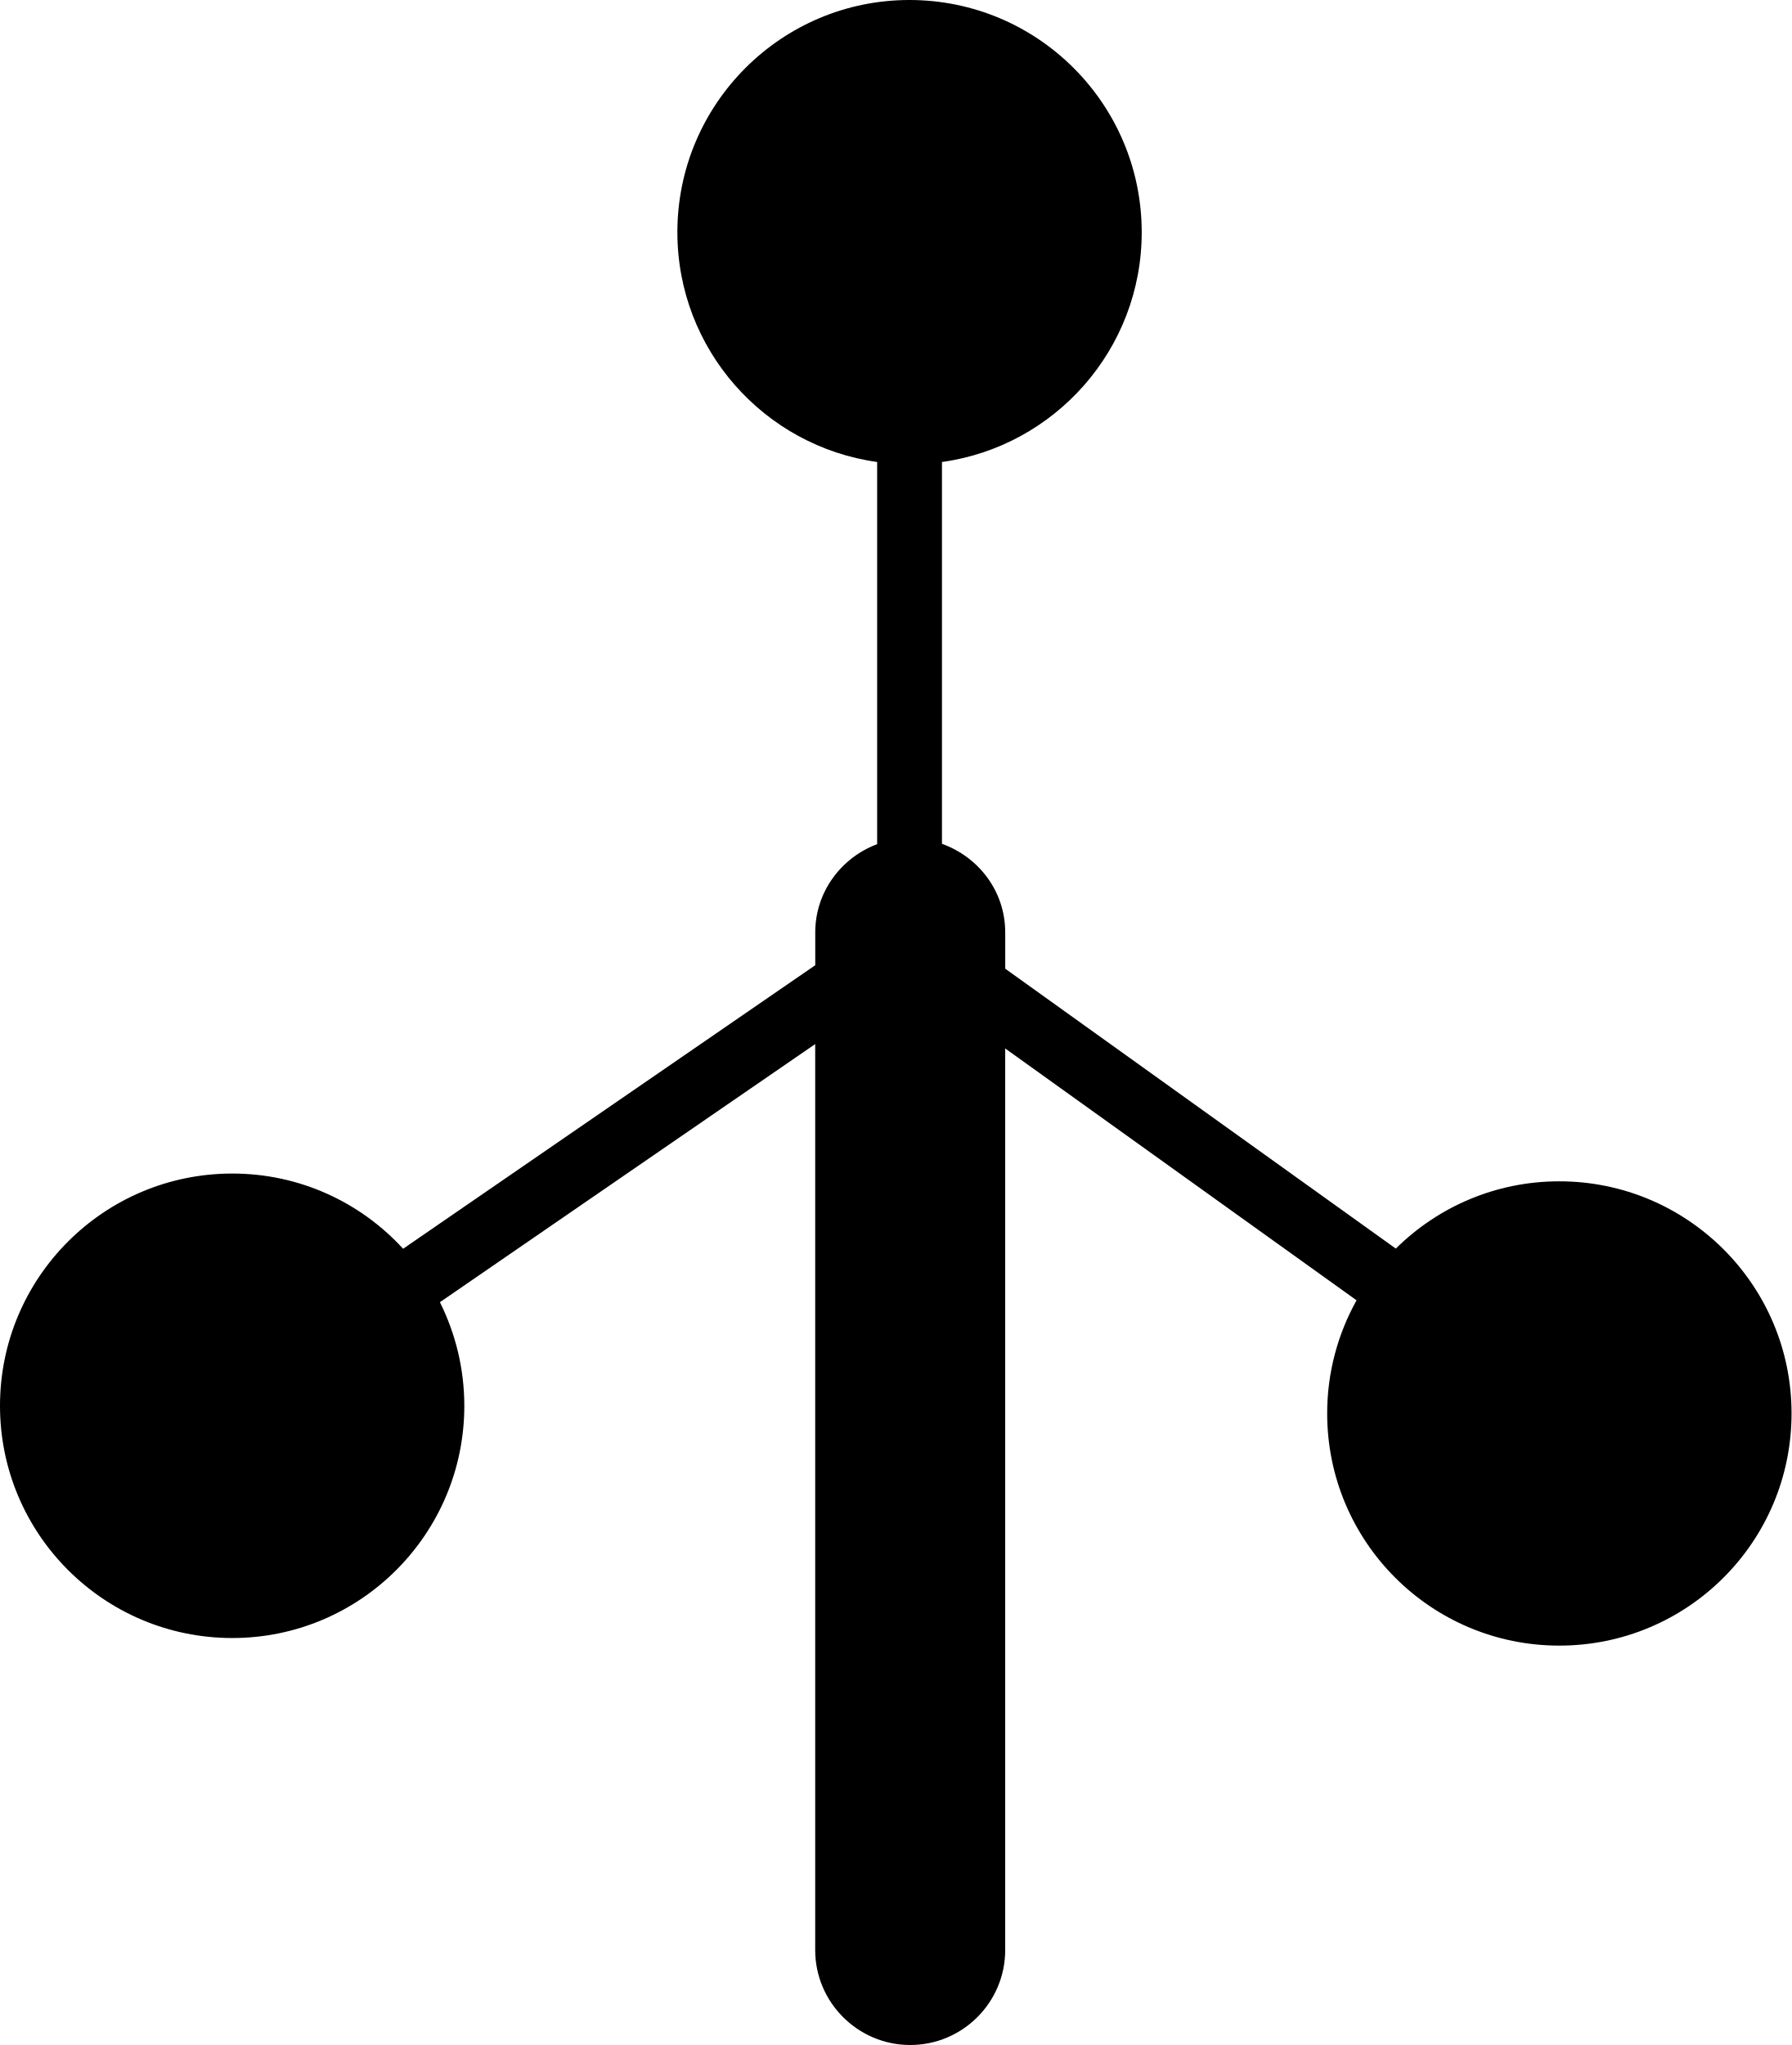
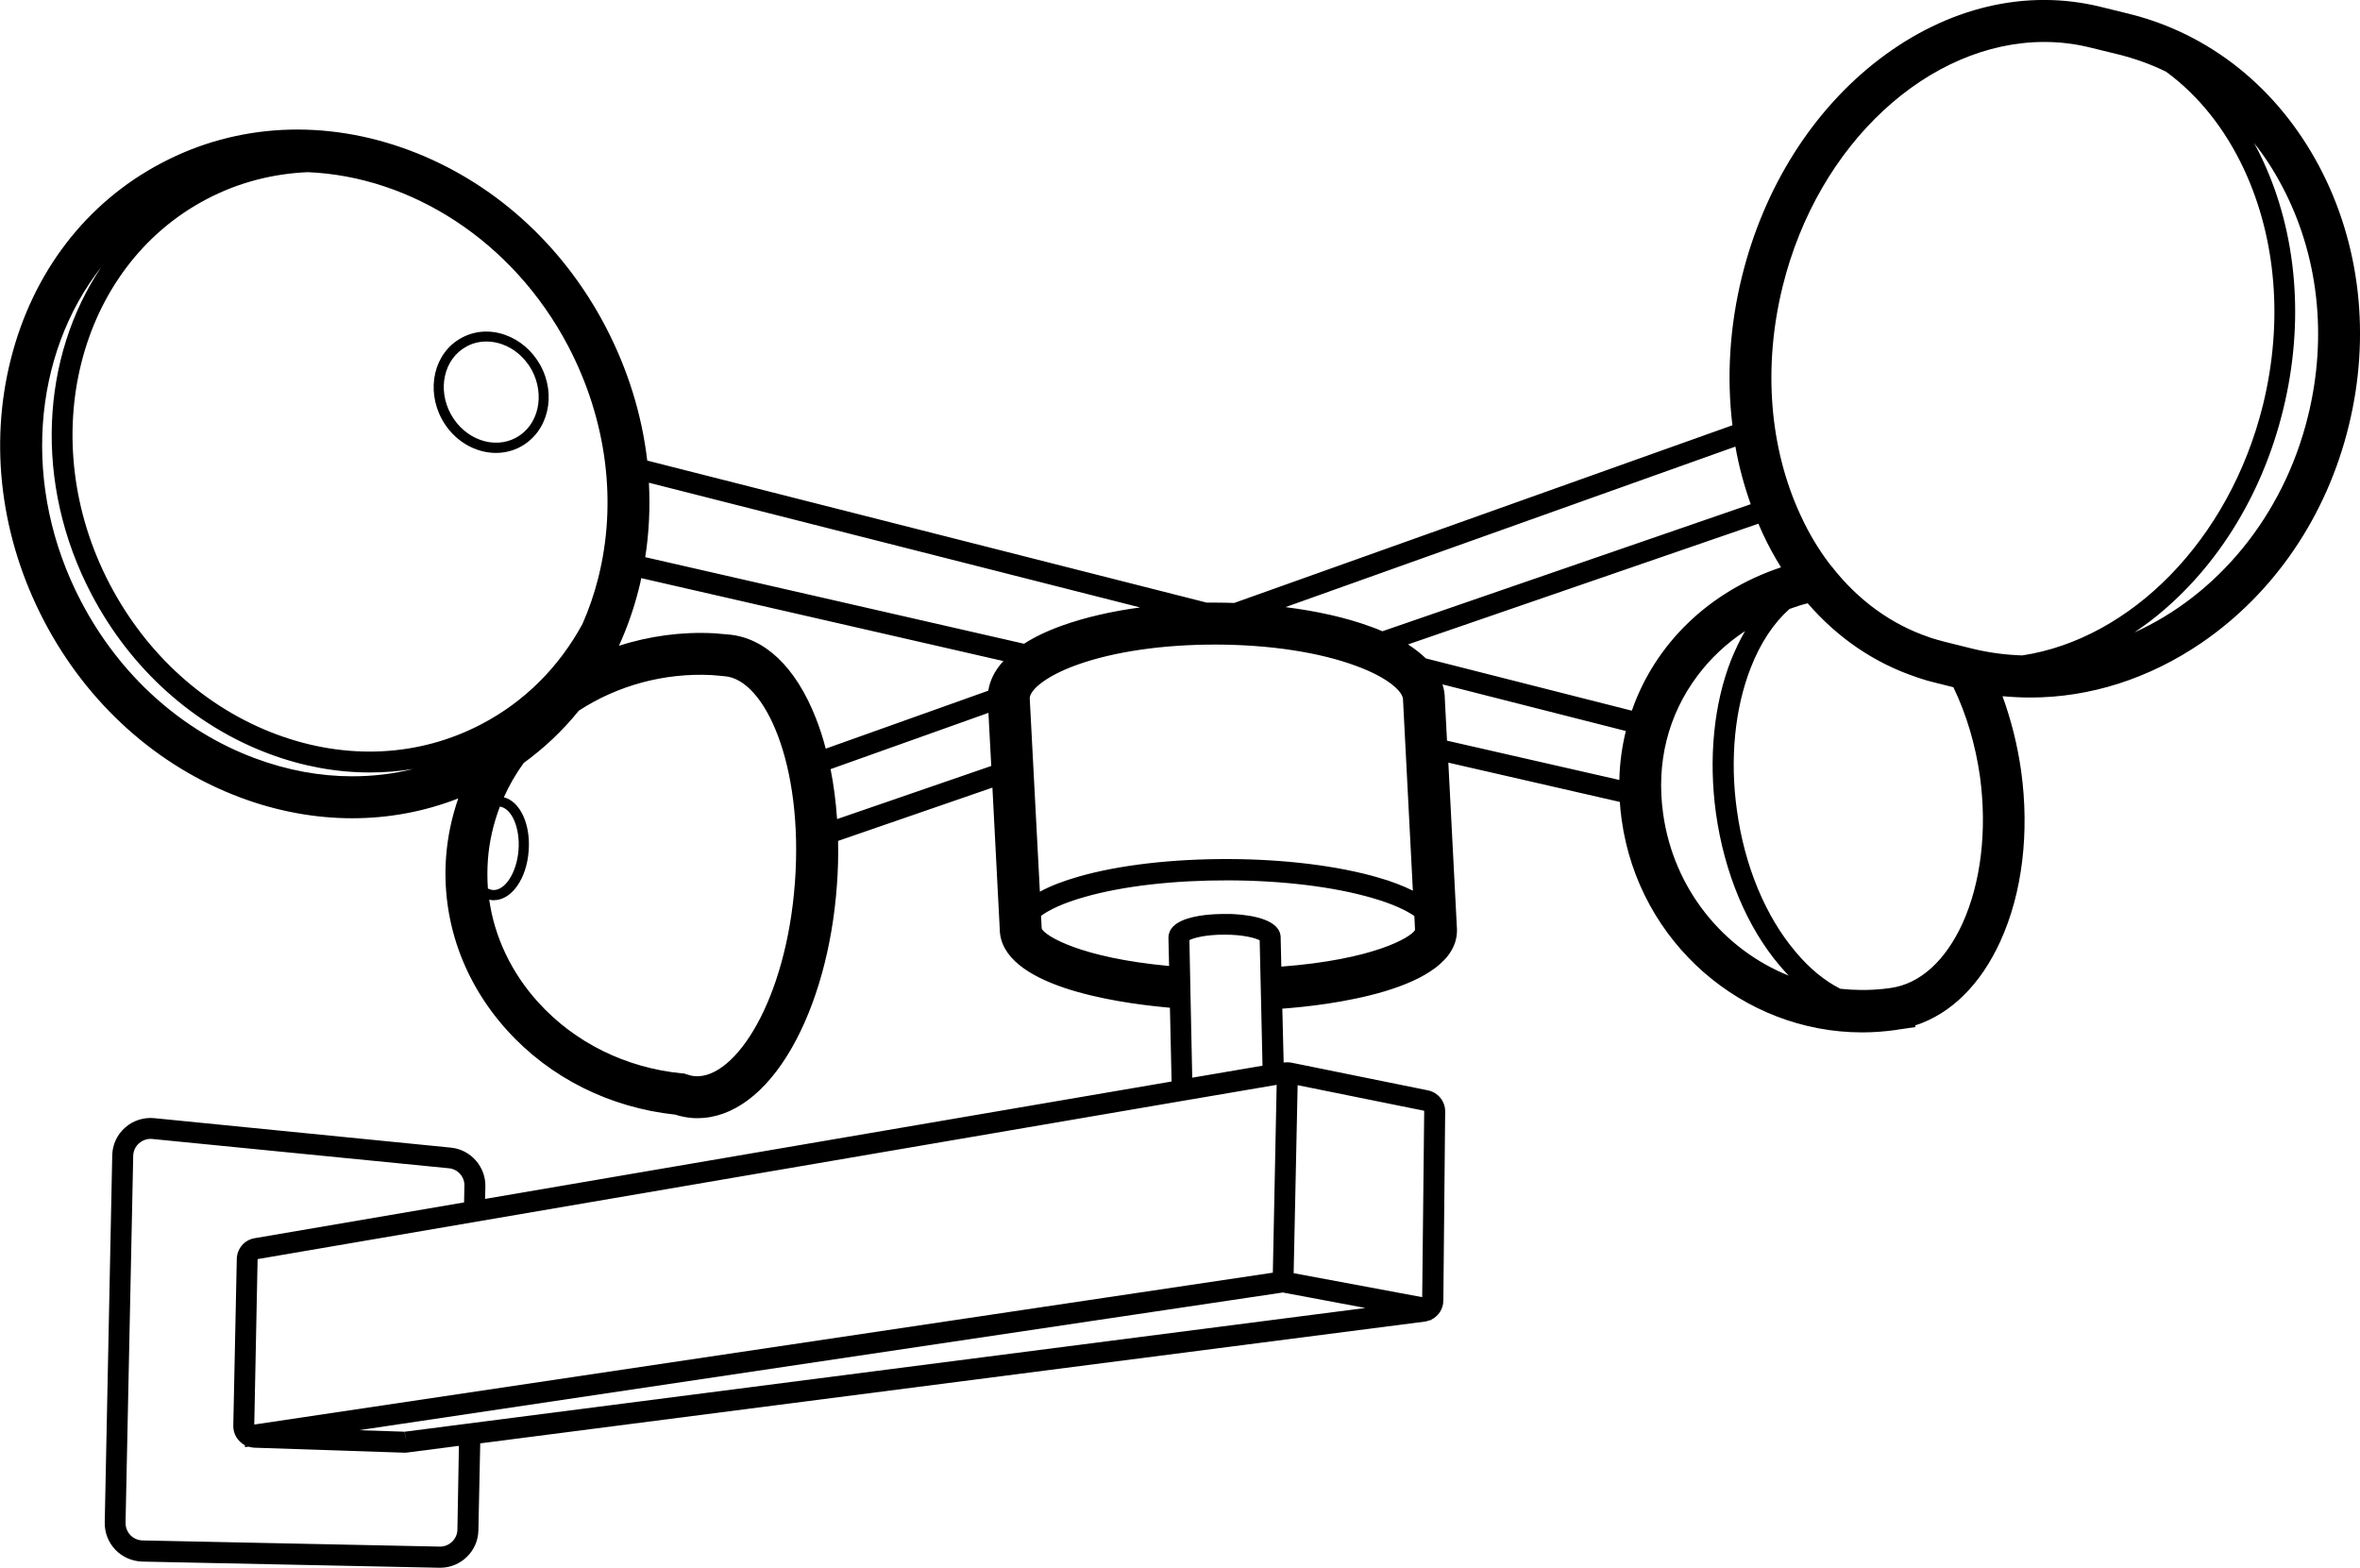
- <svg xmlns="http://www.w3.org/2000/svg" version="1.1" x="0px" y="0px" viewBox="6.191 0 87.619 100" enable-background="new 6.191 0 87.619 100" xml:space="preserve">
-   <path d="M82.447,57.766c-3.112,0-5.937,1.255-7.992,3.29L55.353,47.369v-1.773c0-2.015-1.303-3.692-3.094-4.333V22.592  c5.521-0.768,9.769-5.509,9.769-11.236C62.027,5.09,56.946,0,50.667,0c-6.266,0-11.348,5.091-11.348,11.355  c0,5.727,4.247,10.468,9.77,11.236v18.688c-1.76,0.662-3.027,2.335-3.027,4.316v1.604L25.906,61.064  c-2.071-2.262-5.049-3.678-8.355-3.678c-6.277,0-11.36,5.087-11.36,11.357c0,6.27,5.083,11.356,11.36,11.356  c6.265,0,11.348-5.087,11.348-11.356c0-1.818-0.436-3.544-1.193-5.066l18.353-12.622v44.299c0,2.561,2.089,4.646,4.647,4.646  c2.564,0,4.646-2.085,4.646-4.646V51.27l17.183,12.314c-0.91,1.632-1.437,3.524-1.437,5.529c0,6.283,5.087,11.357,11.351,11.357  c6.273,0,11.36-5.074,11.36-11.357C93.808,62.844,88.721,57.766,82.447,57.766z" />
+ <svg xmlns="http://www.w3.org/2000/svg" version="1.1" id="Layer_1" x="0px" y="0px" viewBox="0 0 1417.3 941.3" style="enable-background:new 0 0 1417.3 941.3;" xml:space="preserve">
+   <g>
+     <path d="M1392.8,99.9c-25-47.1-65.7-79.7-114.6-91.7l-16.7-4.1c-44.7-11-91.9,0.2-132.8,31.4c-40.1,30.6-69.4,77.1-82.6,130.7   c-7.4,30-9.2,60.3-5.7,89.2L741.2,362.1c-3.5-0.1-7-0.2-10.5-0.2c-0.4,0-0.7,0-1.1,0c-1.6,0-3.3,0-4.9,0l-336-85.3   c-3.2-27.5-11.6-54.7-25-80.4c-26-49.7-67.9-87.3-118-106c-50.5-18.8-103.3-16.2-148.5,7.6c-45.3,23.7-77.5,65.6-90.7,117.9   c-13.1,51.8-6,107.6,20,157.3c26,49.7,67.9,87.3,118,106c22.2,8.3,44.9,12.4,67.1,12.4c21.9,0,43.3-4,63.6-11.9   c-3.9,11.3-6.4,23-7.3,35c-2.8,38,10.2,75,36.6,104.2c25.8,28.6,61.7,46.5,101.1,50.7c3.3,1.1,6.7,1.7,10,2   c1.1,0.1,2.2,0.1,3.3,0.1c20.9,0,40.9-14.8,56.5-42c14.8-25.8,24.5-60.5,27.2-97.8c0.7-9,0.9-17.9,0.7-26.7l92.7-32l4.4,85   c0.4,34.1,69.5,44.1,99.2,46.9l3,0.3l1,44.3L291.3,720l0.2-7.5c0.2-11.9-8.8-22.1-20.7-23.3L92.6,671.5c-6.3-0.6-12.7,1.4-17.5,5.7   c-4.8,4.2-7.6,10.3-7.7,16.7l-4.5,220.4c-0.1,6.1,2.1,11.9,6.4,16.4c4.2,4.4,10,6.9,16.1,7.1l178.5,3.7c0.2,0,0.3,0,0.5,0   c12.4,0,22.7-10,22.9-22.5l1.1-52.2l567.1-73.1c1.1-0.1,2.2-0.5,3.3-0.9l0.5,0.1l0.1-0.3c4.4-2.1,7.4-6.5,7.4-11.6l1.1-113.4   c0.1-6.2-4.3-11.6-10.4-12.8l-81.8-16.6c-1.6-0.3-3.2-0.3-4.8-0.1l-0.8-32.4l0.5,0c24.5-1.8,104.3-10.5,104.4-47l0-0.3l-5.2-100.4   l103,23.6c0.2,3.6,0.6,7.1,1.1,10.8c10.3,73.9,73,127.6,144.5,127.6c6.5,0,13.2-0.5,19.8-1.4l0.5-0.1c0.1,0,0.1,0,0.1,0   c0.2,0,0.4,0,0.5-0.1l11-1.6l-0.1-1c21.4-6.9,39.3-24.5,51.2-50.7c13.1-28.8,17.5-65.1,12.4-102.1c-2.2-15.5-6-30.7-11.2-44.9   c5.6,0.5,11.1,0.8,16.7,0.8c35.8,0,71.4-11.3,103.2-33.1c43.5-29.9,74.8-76,88-129.9C1423.8,201.9,1417.5,146.5,1392.8,99.9z    M1042.2,268.2c2.1,11.9,5.2,23.4,9.2,34.6l-221.2,76.3c-2.2-1-4.6-1.9-7.1-2.8c-14.7-5.4-32.1-9.3-51.1-11.7L1042.2,268.2z    M211.5,466.2c-19.3,0-39-3.6-58.3-10.8C109,439,71.9,405.5,48.8,361.4c-36.3-69.2-29.2-148.5,12-201   C24.6,214.3,20,290.3,54.9,356.8c23.6,45,61.5,79,106.7,95.9c20,7.5,40.4,11.2,60.5,11.2c8.8,0,17.4-0.7,26-2.1   C236.2,464.8,223.9,466.2,211.5,466.2z M166,441c-42.3-15.8-77.8-47.7-100-90c-45.6-86.9-19.5-190.7,58.1-231.4   c19.2-10.1,39.8-15.3,60.7-16.2c61.6,2.5,123.1,40.9,156.5,104.6c23.1,44.2,29.5,93.7,17.9,139.4c-2.4,9.5-5.6,18.7-9.4,27.3   c-14,25.8-34.7,46.6-60.5,60.1C251.9,454.5,208.1,456.7,166,441z M293,516.4c0.8-11,3.3-21.7,7.2-32c7.1,1,12.2,12.7,11.2,26   c-1,13.6-8.1,24.6-15.4,24.1c-1-0.1-2-0.4-3-0.9C292.6,527.9,292.6,522.1,293,516.4z M477.4,529.9c-5.2,70.8-35.8,118.1-60,116.4   c-1.6-0.1-3.2-0.5-5-1.1l-1.4-0.5l-1.5-0.1c-33.7-3.3-64.4-18.5-86.3-42.7c-16.1-17.8-26.2-39.1-29.4-61.6c0.6,0.1,1.2,0.2,1.8,0.3   c0.3,0,0.6,0,1,0c10.6,0,19.7-12.8,20.9-29.7c1.2-16.1-5.2-29.6-14.9-32.1c3.2-7.2,7.2-14.1,11.9-20.6c12.4-9,23.5-19.5,33.1-31.4   c23.3-15.2,51.4-22.8,79.6-21.4c1.4,0.1,2.6,0.2,3.7,0.3c1.3,0.1,2.6,0.3,4.2,0.4C459.3,407.8,482.6,459.1,477.4,529.9z    M502.7,491.9c-0.7-10.4-2-20.5-3.9-30l94.8-33.8l1.7,31.9L502.7,491.9z M593.5,414.8l-97.6,34.8c-1.7-6.5-3.7-12.7-6-18.5   c-12.1-30.7-30.9-48.5-53-50.1h0c-1.3-0.1-2.3-0.2-3.5-0.3c-1.4-0.1-2.8-0.3-4.5-0.4l-0.3,0c-19.3-1-38.7,1.7-56.9,7.5   c4.9-10.7,8.9-22.1,11.9-34c0.6-2.2,1.1-4.4,1.5-6.6l217.5,49.8C597,403,594.4,409.2,593.5,414.8z M387.5,334.6   c2.3-14.7,3-29.7,2.2-44.7l295,74.9c-17.2,2.3-33.1,6-46.6,10.8c-9.5,3.4-17.1,7.1-23.1,11L387.5,334.6z M618.4,419.2   c0.3-4.8,9.2-13,28.3-19.9c22.2-8,52.1-12.3,83.9-12.2c31.9,0.1,61.7,4.6,83.8,12.8c19.4,7.1,28.2,15.5,28.2,20.3l0,0.3l5.9,114.4   c-5.8-2.9-12.7-5.6-20.8-7.9c-24.1-7-56-11-89.9-11.1c-33.9-0.1-65.8,3.6-89.9,10.5c-9.4,2.7-17.2,5.7-23.4,9.1L618.4,419.2z    M703.9,662.2L703.9,662.2l62.8-10.7l-2.3,112.8l-611.7,91.2l2-99.1c0-0.2,0.1-0.3,0.3-0.3L703.9,662.2z M714.3,564.6   c2.6-1.4,10-3.3,20.8-3.3c0.1,0,0.2,0,0.3,0c11.1,0,18.6,2,21.1,3.4l0.8,35.3l0,0l0.9,40l-42.2,7.2l-1-47.5l0,0L714.3,564.6z    M274.7,918.6c-0.1,5.7-4.9,10.3-10.6,10.2l-178.5-3.7c-2.8-0.1-5.4-1.2-7.3-3.2c-1.9-2-2.9-4.6-2.9-7.4L80,694.1   c0.1-2.9,1.3-5.6,3.5-7.5c2.2-1.9,5-2.9,7.9-2.6l178.2,17.6c5.4,0.5,9.5,5.2,9.3,10.5l-0.2,10l-125.8,21.5   c-6.1,1-10.6,6.3-10.7,12.5l-2.1,100.1c-0.1,5,2.7,9.4,6.9,11.7l0.2,1.2l2-0.3c1.1,0.3,2.2,0.5,3.4,0.6l90,3c0.1,0,0.3,0,0.4,0   c0.6,0,1.1,0,1.6-0.1l31-4L274.7,918.6z M779.3,651.7l75.7,15.3c0.2,0,0.3,0.2,0.3,0.3L854.1,779l-77.2-14.4L779.3,651.7z    M770.4,776.2l49.6,9.3l-576.9,74.3l0.8,6.2l-0.9-6.2l-27.4-0.9L770.4,776.2z M769.5,580.5l-0.4-17.5c0,0,0,0,0-0.1   c-0.2-10.6-17.2-13.3-27.7-13.9c-0.1,0-0.2,0-0.2,0c-0.9-0.1-1.7-0.1-2.5-0.1c-0.1,0-0.3,0-0.4,0c-1.1,0-2,0-2.8,0   c-0.6,0-1.2,0-2,0c-2.6,0-5.2,0.2-7.7,0.4c-0.3,0-0.7,0.1-1,0.1c-0.3,0-0.6,0.1-1,0.1c-9.5,1.1-20.5,4.1-21.9,11.8   c0,0.1,0,0.2-0.1,0.3c0,0.1,0,0.3,0,0.4c0,0.3-0.1,0.7-0.1,1l0.4,17.1l-0.2,0c-52.9-4.9-74.2-18-76.3-22.4l-0.4-7.7   c4.9-3.6,13.3-7.7,26.1-11.3c23-6.6,53.8-10.1,86.5-10c32.7,0.1,63.4,3.9,86.4,10.6c12.1,3.5,20.1,7.3,25.2,10.8l0.4,8.4   C847.3,563,824.8,576.3,769.5,580.5z M972.5,468.4L869,444.8l-1.3-24.9c0-2.8-0.4-5.7-1.4-8.9l110.1,28   C974.1,448.4,972.7,458.3,972.5,468.4z M856.3,395.4c-2.9-2.8-6.4-5.6-10.7-8.4l210.4-72.5c0.9,2,1.7,4,2.6,5.9   c3.3,7.1,7,13.9,11,20.3c-43.6,14.5-75.8,46.3-89.6,86.1L856.3,395.4z M998.8,488.7c-4.3-30.6,2.9-59.3,20.7-83   c7.8-10.4,17.4-19.4,28.5-26.7c-3.1,5.3-5.8,11-8.3,17.1c-10.5,26.6-13.7,59.3-9.2,92.2c5,35.8,18.6,68.4,38.3,91.6   c1.8,2.1,3.6,4.1,5.4,6C1035.1,570.2,1005.1,534,998.8,488.7z M1178.6,554.5c-10.3,22.5-25.5,36.3-43,38.8c-0.2,0-0.5,0-0.7,0.1   l-4.1,0.5c-8.7,0.9-17.3,0.8-25.6-0.1c-9.3-4.7-18.4-12.1-26.7-22c-18.2-21.4-30.8-51.7-35.4-85.2c-4.3-30.7-1.3-61.2,8.4-85.8   c5.8-14.8,13.8-26.8,23.2-35.1c3.6-1.3,7.2-2.5,10.9-3.4c18,20.8,40.1,35.9,65.2,44.3c0.3,0.1,0.5,0.2,0.8,0.3   c1.4,0.4,2.7,0.9,4.1,1.3c0.4,0.1,0.8,0.2,1.2,0.4c1.7,0.5,3.3,0.9,5,1.3l11.2,2.8c7.8,16.1,13.3,34.6,16,53.8   C1193.4,498.7,1189.7,530,1178.6,554.5z M1214.5,393.6c-9.9-0.3-19.9-1.6-29.8-4l-16.9-4.2c-1.5-0.4-3-0.8-4.4-1.2   c-0.3-0.1-0.7-0.2-1-0.3c-1.4-0.4-2.8-0.8-4.1-1.3c-0.1,0-0.1,0-0.2-0.1c-22.3-7.6-42.2-22-57.9-42.1l-1.8-2.2   c-6.4-8.5-12.1-18-16.9-28.4c-18.9-40.5-22.8-89.4-11-137.5c21.3-86.7,88.3-147.1,157.2-147.1c9.3,0,18.6,1.1,27.8,3.4l16.7,4.1   c10,2.5,19.6,5.9,28.7,10.4c19.2,14.1,35.2,33.9,46.7,58.5c19.5,41.8,23.6,92.1,11.4,141.7C1338.8,324.8,1279.2,383.8,1214.5,393.6   z M1386.1,249.8c-14.9,60.8-55.2,107.9-104.3,130c3-2,6-4.2,9-6.4c39-29.8,67.5-74.9,80.3-127.2c12.9-52.3,8.5-105.6-12.2-150   c-1.6-3.5-3.4-7-5.2-10.3c6.3,7.9,11.9,16.6,16.8,25.9C1392.3,152.9,1397.9,201.9,1386.1,249.8z" />
+     <path d="M324.5,219.3c-4.8-8.6-12.3-15.1-21.2-18.2c-9-3.2-18.3-2.5-26.3,1.9c-16.3,8.9-21.4,30.8-11.6,48.8   c7,12.8,19.8,20.2,32.4,20.2c5.1,0,10.3-1.2,15-3.8C329.2,259.2,334.4,237.3,324.5,219.3z M310,262.8c-13.3,7.3-30.9,1.1-39.2-14   c-8.3-15-4.2-33.3,9.2-40.6c3.7-2.1,7.8-3.1,12.1-3.1c3.1,0,6.2,0.5,9.3,1.6c7.5,2.6,13.8,8.1,17.9,15.4   C327.5,237.3,323.4,255.5,310,262.8z" />
+   </g>
</svg>
